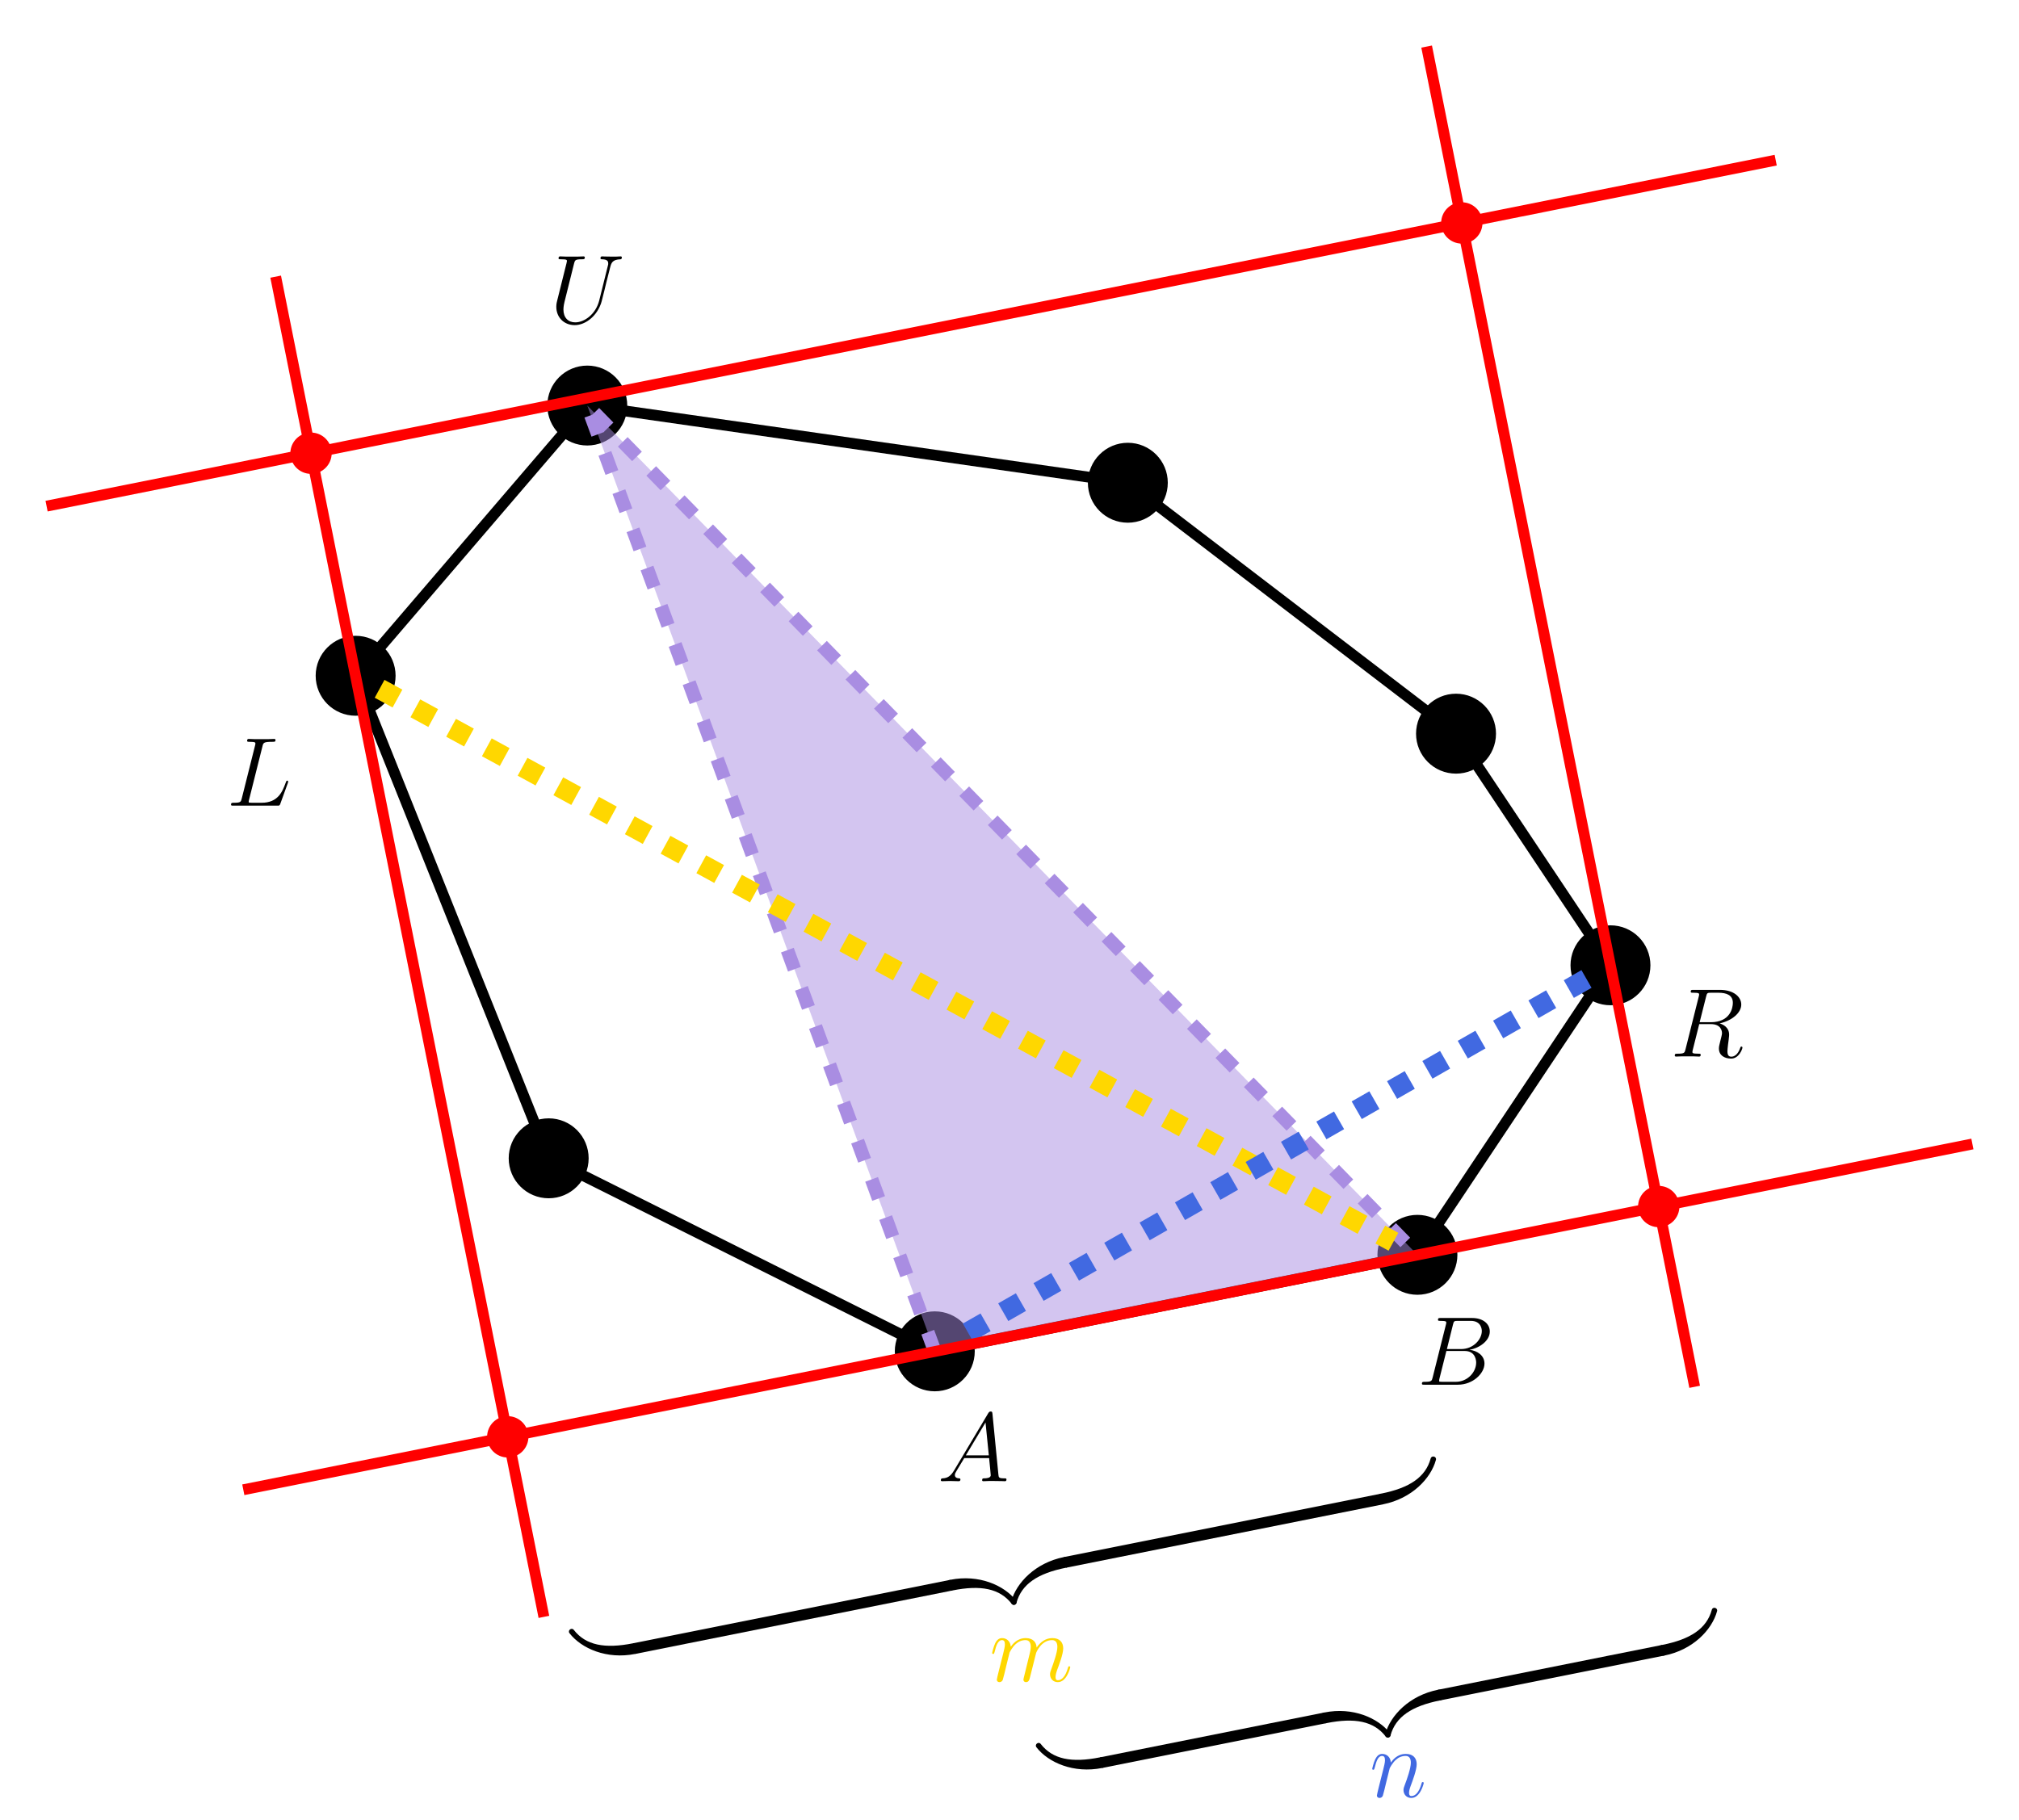
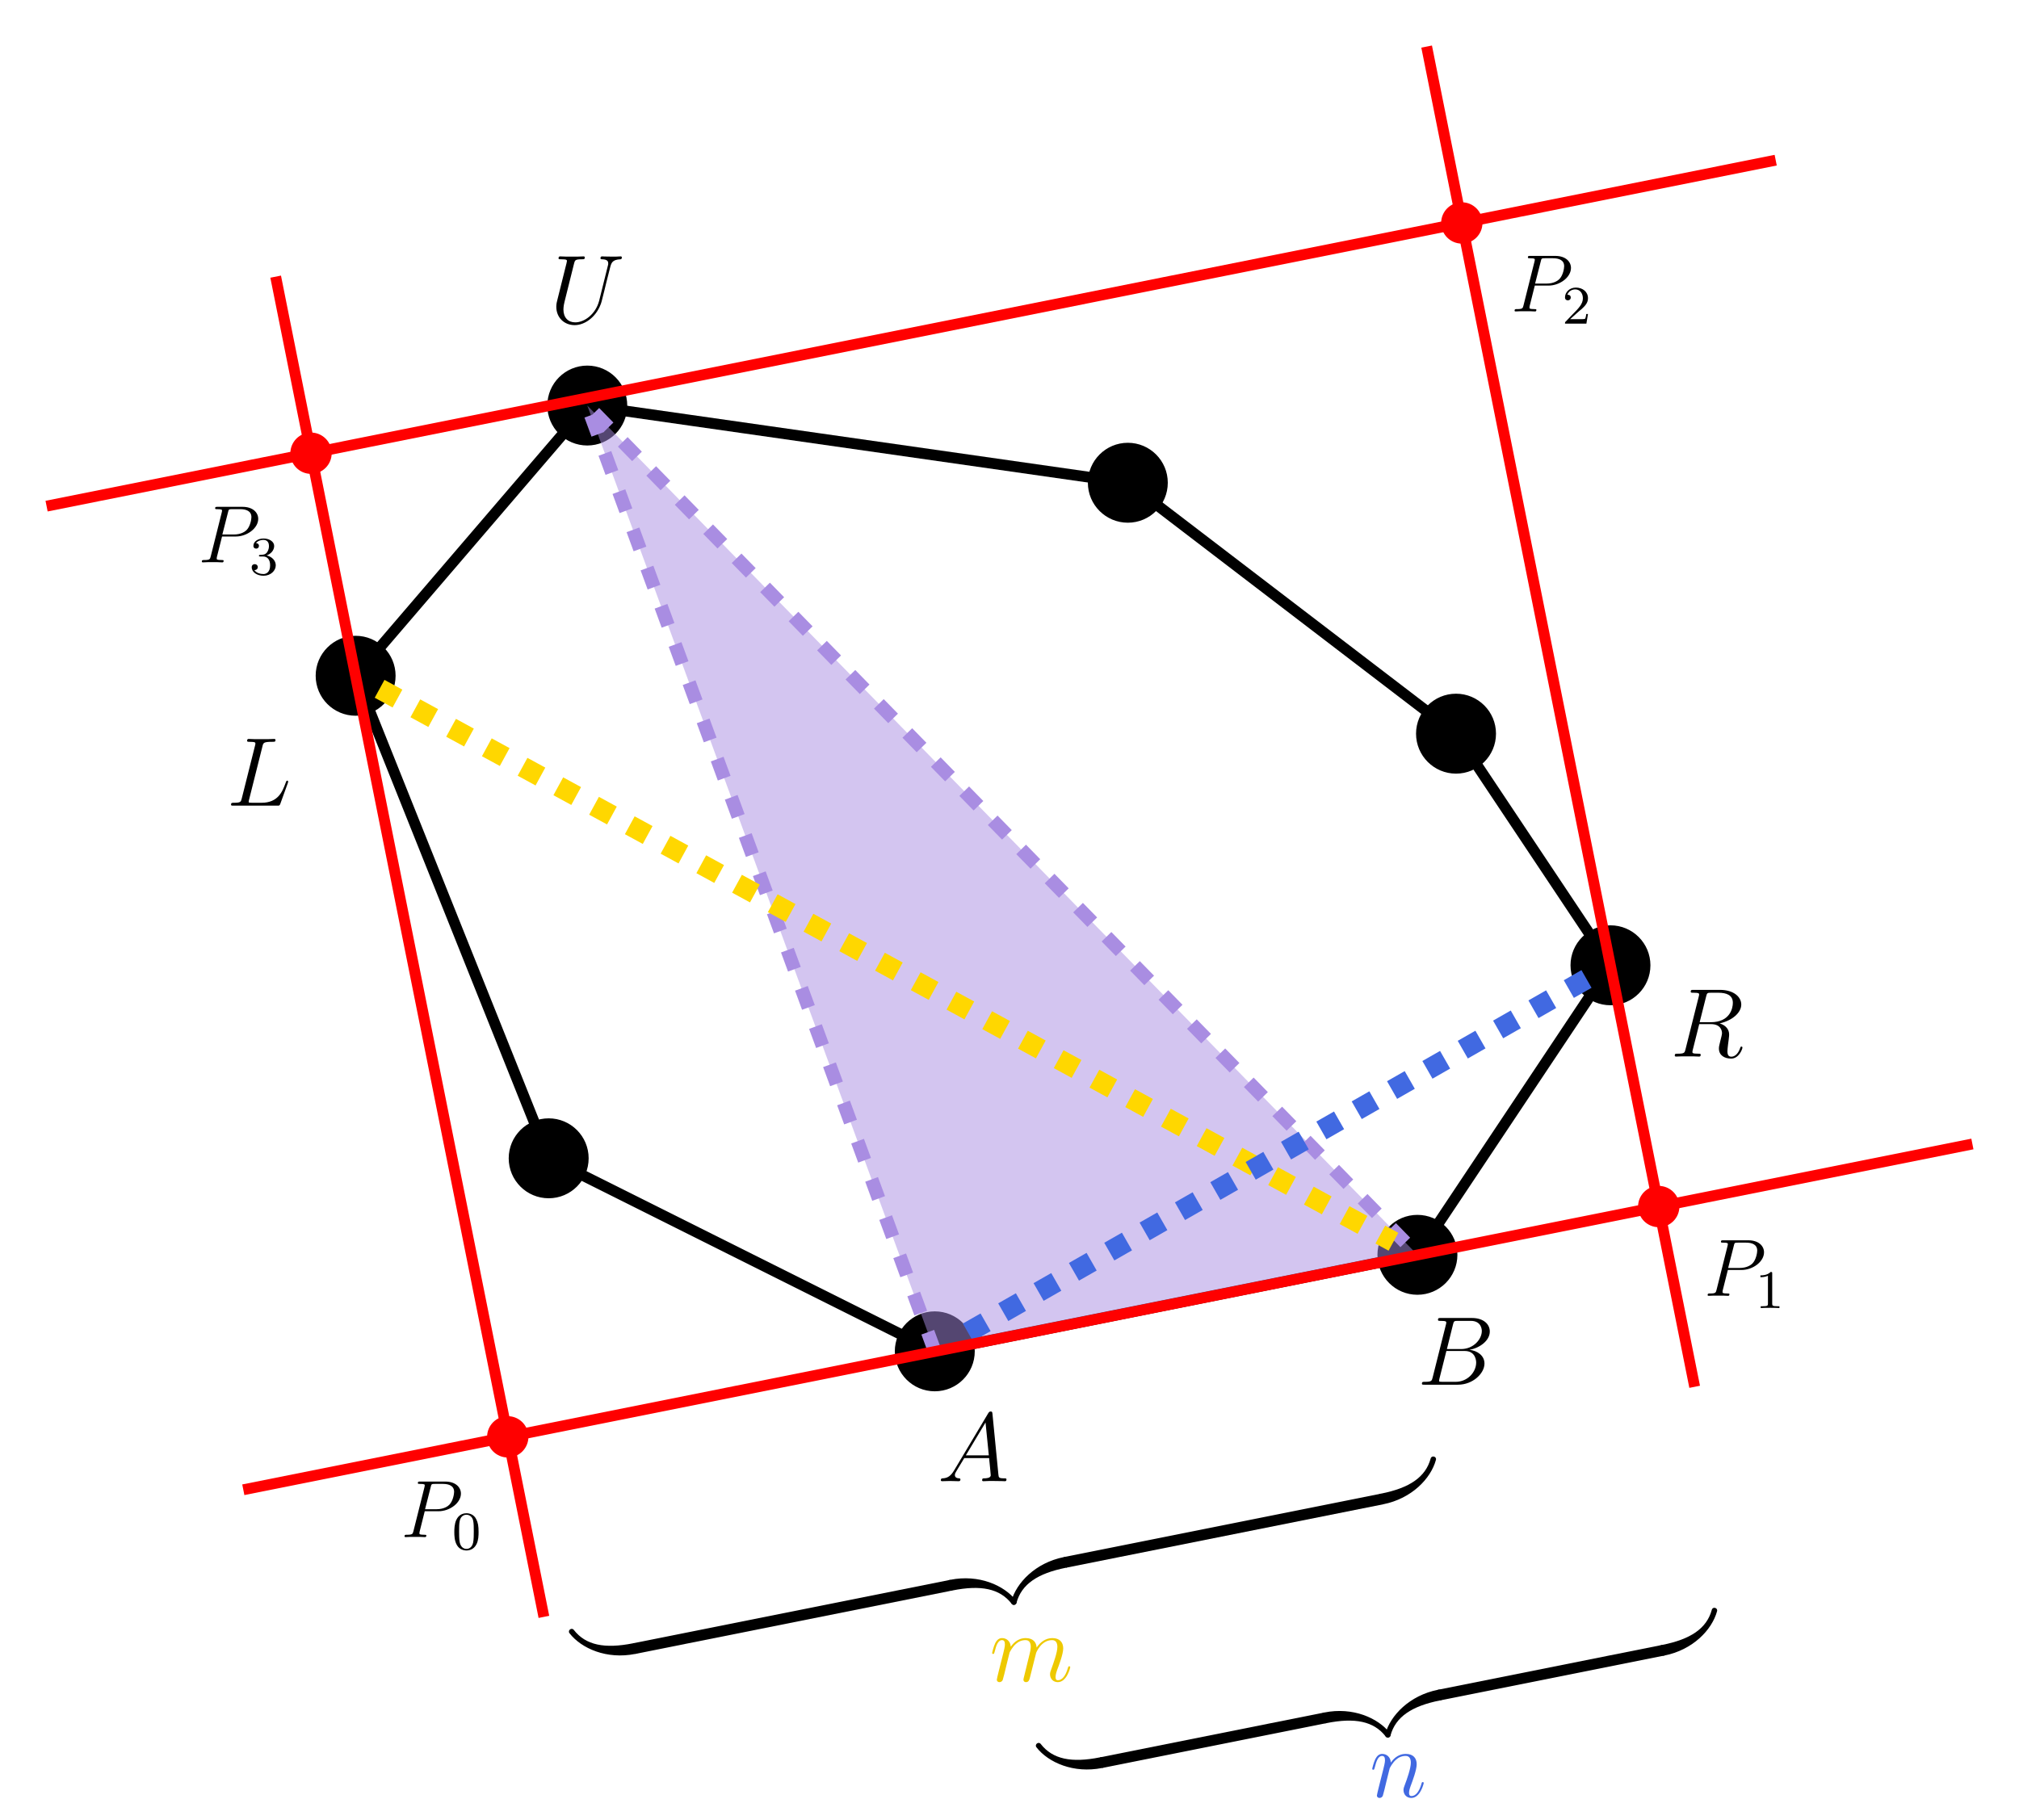
<svg xmlns="http://www.w3.org/2000/svg" xmlns:xlink="http://www.w3.org/1999/xlink" width="296.46pt" height="267.23pt" viewBox="0 0 296.46 267.23" version="1.1">
  <defs>
    <g>
      <symbol overflow="visible" id="glyph0-0">
        <path style="stroke:none;" d="" />
      </symbol>
      <symbol overflow="visible" id="glyph0-1">
        <path style="stroke:none;" d="M 2.438 -1.594 C 1.938 -0.75 1.453 -0.453 0.766 -0.422 C 0.609 -0.406 0.484 -0.406 0.484 -0.141 C 0.484 -0.062 0.562 0 0.656 0 C 0.922 0 1.562 -0.031 1.828 -0.031 C 2.234 -0.031 2.703 0 3.094 0 C 3.188 0 3.359 0 3.359 -0.266 C 3.359 -0.406 3.234 -0.422 3.156 -0.422 C 2.828 -0.438 2.547 -0.562 2.547 -0.906 C 2.547 -1.109 2.641 -1.266 2.828 -1.578 L 3.922 -3.391 L 7.578 -3.391 C 7.594 -3.25 7.594 -3.141 7.609 -3.016 C 7.641 -2.641 7.812 -1.141 7.812 -0.875 C 7.812 -0.438 7.078 -0.422 6.859 -0.422 C 6.703 -0.422 6.547 -0.422 6.547 -0.156 C 6.547 0 6.672 0 6.75 0 C 7 0 7.281 -0.031 7.531 -0.031 L 8.344 -0.031 C 9.219 -0.031 9.859 0 9.875 0 C 9.969 0 10.125 0 10.125 -0.266 C 10.125 -0.422 10 -0.422 9.781 -0.422 C 9 -0.422 8.984 -0.547 8.938 -0.969 L 8.062 -9.922 C 8.031 -10.219 7.969 -10.234 7.812 -10.234 C 7.672 -10.234 7.594 -10.219 7.453 -10 Z M 4.156 -3.797 L 7.047 -8.625 L 7.531 -3.797 Z M 4.156 -3.797 " />
      </symbol>
      <symbol overflow="visible" id="glyph0-2">
        <path style="stroke:none;" d="M 5.25 -8.828 C 5.375 -9.359 5.438 -9.375 6 -9.375 L 7.859 -9.375 C 9.484 -9.375 9.484 -8 9.484 -7.875 C 9.484 -6.719 8.312 -5.234 6.422 -5.234 L 4.359 -5.234 Z M 7.672 -5.125 C 9.234 -5.406 10.656 -6.5 10.656 -7.812 C 10.656 -8.938 9.672 -9.797 8.047 -9.797 L 3.438 -9.797 C 3.172 -9.797 3.047 -9.797 3.047 -9.531 C 3.047 -9.375 3.172 -9.375 3.391 -9.375 C 4.266 -9.375 4.266 -9.266 4.266 -9.109 C 4.266 -9.078 4.266 -9 4.203 -8.781 L 2.266 -1.062 C 2.141 -0.562 2.109 -0.422 1.109 -0.422 C 0.828 -0.422 0.688 -0.422 0.688 -0.156 C 0.688 0 0.781 0 1.062 0 L 5.984 0 C 8.172 0 9.875 -1.656 9.875 -3.109 C 9.875 -4.281 8.828 -5 7.672 -5.125 Z M 5.641 -0.422 L 3.703 -0.422 C 3.5 -0.422 3.469 -0.422 3.391 -0.438 C 3.234 -0.438 3.219 -0.469 3.219 -0.594 C 3.219 -0.688 3.234 -0.781 3.266 -0.906 L 4.281 -4.953 L 6.969 -4.953 C 8.656 -4.953 8.656 -3.375 8.656 -3.25 C 8.656 -1.875 7.422 -0.422 5.641 -0.422 Z M 5.641 -0.422 " />
      </symbol>
      <symbol overflow="visible" id="glyph0-3">
        <path style="stroke:none;" d="M 5.281 -8.828 C 5.406 -9.359 5.469 -9.375 6.031 -9.375 L 7.062 -9.375 C 8.297 -9.375 9.203 -9.016 9.203 -7.891 C 9.203 -7.156 8.828 -5.047 5.953 -5.047 L 4.328 -5.047 Z M 7.266 -4.875 C 9.047 -5.266 10.438 -6.406 10.438 -7.641 C 10.438 -8.766 9.312 -9.797 7.312 -9.797 L 3.422 -9.797 C 3.141 -9.797 3.016 -9.797 3.016 -9.531 C 3.016 -9.375 3.109 -9.375 3.391 -9.375 C 4.25 -9.375 4.25 -9.266 4.25 -9.109 C 4.25 -9.078 4.25 -9 4.188 -8.781 L 2.25 -1.062 C 2.125 -0.562 2.094 -0.422 1.109 -0.422 C 0.781 -0.422 0.672 -0.422 0.672 -0.141 C 0.672 0 0.828 0 0.875 0 C 1.141 0 1.438 -0.031 1.703 -0.031 L 3.406 -0.031 C 3.656 -0.031 3.953 0 4.219 0 C 4.328 0 4.484 0 4.484 -0.266 C 4.484 -0.422 4.359 -0.422 4.141 -0.422 C 3.266 -0.422 3.266 -0.531 3.266 -0.672 C 3.266 -0.688 3.266 -0.781 3.297 -0.906 L 4.266 -4.766 L 5.984 -4.766 C 7.344 -4.766 7.609 -3.906 7.609 -3.422 C 7.609 -3.219 7.453 -2.656 7.359 -2.281 C 7.203 -1.625 7.156 -1.469 7.156 -1.188 C 7.156 -0.172 7.984 0.297 8.953 0.297 C 10.109 0.297 10.609 -1.125 10.609 -1.312 C 10.609 -1.422 10.547 -1.469 10.453 -1.469 C 10.344 -1.469 10.312 -1.375 10.281 -1.266 C 9.938 -0.25 9.359 0.016 9 0.016 C 8.641 0.016 8.406 -0.141 8.406 -0.781 C 8.406 -1.141 8.578 -2.438 8.594 -2.516 C 8.656 -3.047 8.656 -3.094 8.656 -3.219 C 8.656 -4.266 7.812 -4.703 7.266 -4.875 Z M 7.266 -4.875 " />
      </symbol>
      <symbol overflow="visible" id="glyph0-4">
        <path style="stroke:none;" d="M 5.266 -8.688 C 5.391 -9.234 5.438 -9.375 6.703 -9.375 C 7.078 -9.375 7.188 -9.375 7.188 -9.656 C 7.188 -9.797 7.031 -9.797 6.969 -9.797 C 6.688 -9.797 6.359 -9.766 6.062 -9.766 L 4.141 -9.766 C 3.875 -9.766 3.562 -9.797 3.281 -9.797 C 3.172 -9.797 3.016 -9.797 3.016 -9.531 C 3.016 -9.375 3.141 -9.375 3.359 -9.375 C 4.234 -9.375 4.234 -9.266 4.234 -9.109 C 4.234 -9.078 4.234 -9 4.172 -8.781 L 2.234 -1.062 C 2.109 -0.562 2.078 -0.422 1.078 -0.422 C 0.797 -0.422 0.656 -0.422 0.656 -0.156 C 0.656 0 0.75 0 1.031 0 L 7.453 0 C 7.781 0 7.781 -0.016 7.891 -0.266 L 9 -3.328 C 9.016 -3.406 9.047 -3.484 9.047 -3.531 C 9.047 -3.609 8.984 -3.672 8.906 -3.672 C 8.891 -3.672 8.828 -3.672 8.797 -3.609 C 8.766 -3.594 8.766 -3.578 8.656 -3.297 C 8.188 -2.031 7.547 -0.422 5.125 -0.422 L 3.75 -0.422 C 3.547 -0.422 3.516 -0.422 3.422 -0.438 C 3.266 -0.438 3.25 -0.469 3.25 -0.594 C 3.25 -0.688 3.281 -0.781 3.312 -0.906 Z M 5.266 -8.688 " />
      </symbol>
      <symbol overflow="visible" id="glyph0-5">
        <path style="stroke:none;" d="M 7.266 -3.297 C 6.75 -1.297 5.094 -0.109 3.75 -0.109 C 2.719 -0.109 2.016 -0.797 2.016 -2 C 2.016 -2.047 2.016 -2.484 2.172 -3.109 L 3.578 -8.75 C 3.703 -9.234 3.734 -9.375 4.75 -9.375 C 5 -9.375 5.156 -9.375 5.156 -9.641 C 5.156 -9.797 5.016 -9.797 4.938 -9.797 C 4.672 -9.797 4.375 -9.766 4.109 -9.766 L 2.406 -9.766 C 2.141 -9.766 1.844 -9.797 1.562 -9.797 C 1.469 -9.797 1.297 -9.797 1.297 -9.531 C 1.297 -9.375 1.391 -9.375 1.656 -9.375 C 2.531 -9.375 2.531 -9.266 2.531 -9.109 C 2.531 -9.016 2.422 -8.609 2.359 -8.359 L 1.109 -3.344 C 1.062 -3.188 0.969 -2.797 0.969 -2.406 C 0.969 -0.828 2.109 0.297 3.672 0.297 C 5.125 0.297 6.734 -0.844 7.453 -2.672 C 7.562 -2.906 7.688 -3.406 7.781 -3.797 C 7.922 -4.312 8.219 -5.578 8.312 -5.953 L 8.859 -8.109 C 9.047 -8.844 9.172 -9.328 10.422 -9.375 C 10.547 -9.391 10.594 -9.516 10.594 -9.641 C 10.594 -9.797 10.469 -9.797 10.406 -9.797 C 10.219 -9.797 9.953 -9.766 9.75 -9.766 L 9.078 -9.766 C 8.188 -9.766 7.734 -9.797 7.719 -9.797 C 7.625 -9.797 7.453 -9.797 7.453 -9.531 C 7.453 -9.375 7.578 -9.375 7.672 -9.375 C 8.531 -9.359 8.594 -9.016 8.594 -8.766 C 8.594 -8.641 8.594 -8.594 8.531 -8.391 Z M 7.266 -3.297 " />
      </symbol>
      <symbol overflow="visible" id="glyph0-6">
        <path style="stroke:none;" d="M 2.953 -4.203 C 2.984 -4.281 3.344 -5 3.875 -5.469 C 4.25 -5.812 4.734 -6.031 5.297 -6.031 C 5.859 -6.031 6.062 -5.609 6.062 -5.031 C 6.062 -4.953 6.062 -4.656 5.891 -3.984 L 5.531 -2.516 C 5.422 -2.078 5.156 -1.016 5.125 -0.859 C 5.062 -0.641 4.984 -0.266 4.984 -0.219 C 4.984 -0.016 5.141 0.141 5.344 0.141 C 5.781 0.141 5.859 -0.188 5.984 -0.703 L 6.844 -4.125 C 6.875 -4.25 7.609 -6.031 9.188 -6.031 C 9.766 -6.031 9.969 -5.609 9.969 -5.031 C 9.969 -4.234 9.406 -2.672 9.094 -1.812 C 8.969 -1.469 8.891 -1.281 8.891 -1.016 C 8.891 -0.375 9.344 0.141 10.031 0.141 C 11.359 0.141 11.859 -1.969 11.859 -2.047 C 11.859 -2.125 11.812 -2.188 11.719 -2.188 C 11.594 -2.188 11.578 -2.141 11.5 -1.891 C 11.172 -0.75 10.641 -0.141 10.062 -0.141 C 9.922 -0.141 9.703 -0.156 9.703 -0.609 C 9.703 -0.984 9.875 -1.453 9.922 -1.609 C 10.188 -2.297 10.828 -3.984 10.828 -4.812 C 10.828 -5.688 10.328 -6.328 9.234 -6.328 C 8.281 -6.328 7.5 -5.781 6.922 -4.938 C 6.891 -5.703 6.406 -6.328 5.328 -6.328 C 4.062 -6.328 3.391 -5.422 3.125 -5.062 C 3.078 -5.875 2.5 -6.328 1.859 -6.328 C 1.453 -6.328 1.125 -6.125 0.844 -5.578 C 0.594 -5.062 0.391 -4.188 0.391 -4.125 C 0.391 -4.078 0.438 -4 0.547 -4 C 0.656 -4 0.672 -4.016 0.766 -4.344 C 0.969 -5.188 1.25 -6.031 1.828 -6.031 C 2.156 -6.031 2.266 -5.812 2.266 -5.375 C 2.266 -5.062 2.125 -4.5 2.016 -4.062 L 1.625 -2.516 C 1.562 -2.234 1.406 -1.594 1.328 -1.328 C 1.234 -0.969 1.078 -0.281 1.078 -0.219 C 1.078 -0.016 1.234 0.141 1.453 0.141 C 1.625 0.141 1.828 0.062 1.938 -0.156 C 1.969 -0.234 2.094 -0.734 2.172 -1.016 L 2.484 -2.312 Z M 2.953 -4.203 " />
      </symbol>
      <symbol overflow="visible" id="glyph0-7">
        <path style="stroke:none;" d="M 2.953 -4.203 C 2.984 -4.281 3.344 -5 3.875 -5.469 C 4.25 -5.812 4.734 -6.031 5.297 -6.031 C 5.859 -6.031 6.062 -5.609 6.062 -5.031 C 6.062 -4.219 5.484 -2.578 5.188 -1.812 C 5.062 -1.469 4.984 -1.281 4.984 -1.016 C 4.984 -0.375 5.438 0.141 6.125 0.141 C 7.453 0.141 7.953 -1.969 7.953 -2.047 C 7.953 -2.125 7.906 -2.188 7.812 -2.188 C 7.688 -2.188 7.672 -2.141 7.609 -1.891 C 7.266 -0.719 6.734 -0.141 6.172 -0.141 C 6.031 -0.141 5.797 -0.156 5.797 -0.609 C 5.797 -0.969 5.953 -1.406 6.031 -1.609 C 6.328 -2.391 6.922 -4 6.922 -4.812 C 6.922 -5.688 6.422 -6.328 5.328 -6.328 C 4.062 -6.328 3.391 -5.422 3.125 -5.062 C 3.078 -5.875 2.5 -6.328 1.859 -6.328 C 1.406 -6.328 1.094 -6.047 0.844 -5.562 C 0.594 -5.047 0.391 -4.188 0.391 -4.125 C 0.391 -4.078 0.438 -4 0.547 -4 C 0.656 -4 0.672 -4.016 0.766 -4.344 C 0.984 -5.219 1.25 -6.031 1.828 -6.031 C 2.156 -6.031 2.266 -5.812 2.266 -5.375 C 2.266 -5.062 2.125 -4.5 2.016 -4.062 L 1.625 -2.516 C 1.562 -2.234 1.406 -1.594 1.328 -1.328 C 1.234 -0.969 1.078 -0.281 1.078 -0.219 C 1.078 -0.016 1.234 0.141 1.453 0.141 C 1.625 0.141 1.828 0.062 1.938 -0.156 C 1.969 -0.234 2.094 -0.734 2.172 -1.016 L 2.484 -2.312 Z M 2.953 -4.203 " />
+       </symbol>
+       <symbol overflow="visible" id="glyph1-0">
+         <path style="stroke:none;" d="" />
+       </symbol>
+       <symbol overflow="visible" id="glyph1-1">
+         <path style="stroke:none;" d="M 3.531 -3.797 L 5.547 -3.797 C 7.203 -3.797 8.844 -5.016 8.844 -6.391 C 8.844 -7.312 8.062 -8.156 6.547 -8.156 L 2.859 -8.156 C 2.625 -8.156 2.516 -8.156 2.516 -7.938 C 2.516 -7.812 2.625 -7.812 2.812 -7.812 C 3.531 -7.812 3.531 -7.719 3.531 -7.594 C 3.531 -7.562 3.531 -7.5 3.484 -7.312 L 1.875 -0.891 C 1.766 -0.469 1.75 -0.344 0.906 -0.344 C 0.688 -0.344 0.562 -0.344 0.562 -0.125 C 0.562 0 0.672 0 0.734 0 C 0.969 0 1.203 -0.031 1.438 -0.031 L 2.828 -0.031 C 3.062 -0.031 3.312 0 3.531 0 C 3.641 0 3.766 0 3.766 -0.234 C 3.766 -0.344 3.656 -0.344 3.484 -0.344 C 2.766 -0.344 2.75 -0.438 2.75 -0.547 C 2.75 -0.609 2.766 -0.688 2.766 -0.75 Z M 4.406 -7.344 C 4.5 -7.797 4.547 -7.812 5.016 -7.812 L 6.203 -7.812 C 7.094 -7.812 7.844 -7.531 7.844 -6.641 C 7.844 -6.328 7.688 -5.312 7.141 -4.75 C 6.938 -4.547 6.359 -4.094 5.266 -4.094 L 3.578 -4.094 Z M 4.406 -7.344 " />
+       </symbol>
+       <symbol overflow="visible" id="glyph2-0">
+         <path style="stroke:none;" d="" />
+       </symbol>
+       <symbol overflow="visible" id="glyph2-1">
+         <path style="stroke:none;" d="M 3.891 -2.547 C 3.891 -3.391 3.812 -3.906 3.547 -4.422 C 3.203 -5.125 2.547 -5.297 2.109 -5.297 C 1.109 -5.297 0.734 -4.547 0.625 -4.328 C 0.344 -3.75 0.328 -2.953 0.328 -2.547 C 0.328 -2.016 0.344 -1.219 0.734 -0.578 C 1.094 0.016 1.688 0.172 2.109 0.172 C 2.5 0.172 3.172 0.047 3.578 -0.734 C 3.875 -1.312 3.891 -2.031 3.891 -2.547 Z M 2.109 -0.062 C 1.844 -0.062 1.297 -0.188 1.125 -1.016 C 1.031 -1.469 1.031 -2.219 1.031 -2.641 C 1.031 -3.188 1.031 -3.75 1.125 -4.188 C 1.297 -5 1.906 -5.078 2.109 -5.078 C 2.375 -5.078 2.938 -4.938 3.094 -4.219 C 3.188 -3.781 3.188 -3.172 3.188 -2.641 C 3.188 -2.172 3.188 -1.453 3.094 -1 C 2.922 -0.172 2.375 -0.062 2.109 -0.062 Z M 2.109 -0.062 " />
+       </symbol>
+       <symbol overflow="visible" id="glyph2-2">
+         <path style="stroke:none;" d="M 2.5 -5.078 C 2.5 -5.297 2.484 -5.297 2.266 -5.297 C 1.938 -4.984 1.516 -4.797 0.766 -4.797 L 0.766 -4.531 C 0.984 -4.531 1.406 -4.531 1.875 -4.734 L 1.875 -0.656 C 1.875 -0.359 1.844 -0.266 1.094 -0.266 L 0.812 -0.266 L 0.812 0 C 1.141 -0.031 1.828 -0.031 2.188 -0.031 C 2.547 -0.031 3.234 -0.031 3.562 0 L 3.562 -0.266 L 3.281 -0.266 C 2.531 -0.266 2.5 -0.359 2.5 -0.656 Z M 2.5 -5.078 " />
+       </symbol>
+       <symbol overflow="visible" id="glyph2-3">
+         <path style="stroke:none;" d="M 2.25 -1.625 C 2.375 -1.75 2.703 -2.016 2.844 -2.125 C 3.328 -2.578 3.797 -3.016 3.797 -3.734 C 3.797 -4.688 3 -5.297 2.016 -5.297 C 1.047 -5.297 0.422 -4.578 0.422 -3.859 C 0.422 -3.469 0.734 -3.422 0.844 -3.422 C 1.016 -3.422 1.266 -3.531 1.266 -3.844 C 1.266 -4.25 0.859 -4.25 0.766 -4.25 C 1 -4.844 1.531 -5.031 1.922 -5.031 C 2.656 -5.031 3.047 -4.406 3.047 -3.734 C 3.047 -2.906 2.469 -2.297 1.516 -1.344 L 0.516 -0.297 C 0.422 -0.219 0.422 -0.203 0.422 0 L 3.562 0 L 3.797 -1.422 L 3.547 -1.422 C 3.531 -1.266 3.469 -0.875 3.375 -0.719 C 3.328 -0.656 2.719 -0.656 2.594 -0.656 L 1.172 -0.656 Z M 2.25 -1.625 " />
+       </symbol>
+       <symbol overflow="visible" id="glyph2-4">
+         <path style="stroke:none;" d="M 2.016 -2.656 C 2.641 -2.656 3.047 -2.203 3.047 -1.359 C 3.047 -0.359 2.484 -0.078 2.062 -0.078 C 1.625 -0.078 1.016 -0.234 0.734 -0.656 C 1.031 -0.656 1.234 -0.844 1.234 -1.094 C 1.234 -1.359 1.047 -1.531 0.781 -1.531 C 0.578 -1.531 0.344 -1.406 0.344 -1.078 C 0.344 -0.328 1.156 0.172 2.078 0.172 C 3.125 0.172 3.875 -0.562 3.875 -1.359 C 3.875 -2.031 3.344 -2.625 2.531 -2.812 C 3.156 -3.031 3.641 -3.562 3.641 -4.203 C 3.641 -4.844 2.922 -5.297 2.094 -5.297 C 1.234 -5.297 0.594 -4.844 0.594 -4.234 C 0.594 -3.938 0.781 -3.812 1 -3.812 C 1.25 -3.812 1.406 -3.984 1.406 -4.219 C 1.406 -4.516 1.141 -4.625 0.969 -4.625 C 1.312 -5.062 1.922 -5.094 2.062 -5.094 C 2.266 -5.094 2.875 -5.031 2.875 -4.203 C 2.875 -3.656 2.641 -3.312 2.531 -3.188 C 2.297 -2.938 2.109 -2.922 1.625 -2.891 C 1.469 -2.891 1.406 -2.875 1.406 -2.766 C 1.406 -2.656 1.484 -2.656 1.625 -2.656 Z M 2.016 -2.656 " />
      </symbol>
    </g>
    <clipPath id="clip1">
      <path d="M 139 229 L 218 229 L 218 267.23 L 139 267.23 Z M 139 229 " />
    </clipPath>
    <clipPath id="clip2">
      <path d="M 188 219 L 267 219 L 267 267.23 L 188 267.23 Z M 188 219 " />
    </clipPath>
    <clipPath id="clip3">
      <path d="M 0 0 L 296.461 0 L 296.461 260 L 0 260 Z M 0 0 " />
    </clipPath>
  </defs>
  <g id="surface1">
    <g style="fill:rgb(0%,0%,0%);fill-opacity:1;">
      <use xlink:href="#glyph0-1" x="137.663" y="217.533" />
    </g>
    <g style="fill:rgb(0%,0%,0%);fill-opacity:1;">
      <use xlink:href="#glyph0-2" x="208.098" y="203.36" />
    </g>
    <g style="fill:rgb(0%,0%,0%);fill-opacity:1;">
      <use xlink:href="#glyph0-3" x="245.241" y="155.17" />
    </g>
    <g style="fill:rgb(0%,0%,0%);fill-opacity:1;">
      <use xlink:href="#glyph0-4" x="33.267" y="118.319" />
    </g>
    <g style="fill:rgb(0%,0%,0%);fill-opacity:1;">
      <use xlink:href="#glyph0-5" x="80.715" y="47.452" />
    </g>
    <path style="fill-rule:nonzero;fill:rgb(0%,0%,0%);fill-opacity:1;stroke-width:0.399;stroke-linecap:butt;stroke-linejoin:miter;stroke:rgb(0%,0%,0%);stroke-opacity:1;stroke-miterlimit:10;" d="M 119.058 70.868 C 119.058 73.997 116.519 76.536 113.386 76.536 C 110.257 76.536 107.718 73.997 107.718 70.868 C 107.718 67.735 110.257 65.196 113.386 65.196 C 116.519 65.196 119.058 67.735 119.058 70.868 Z M 189.925 85.04 C 189.925 88.173 187.386 90.708 184.253 90.708 C 181.124 90.708 178.585 88.173 178.585 85.04 C 178.585 81.911 181.124 79.372 184.253 79.372 C 187.386 79.372 189.925 81.911 189.925 85.04 Z M 195.593 161.575 C 195.593 164.708 193.054 167.247 189.925 167.247 C 186.792 167.247 184.253 164.708 184.253 161.575 C 184.253 158.446 186.792 155.907 189.925 155.907 C 193.054 155.907 195.593 158.446 195.593 161.575 Z M 147.401 198.427 C 147.401 201.559 144.866 204.098 141.733 204.098 C 138.605 204.098 136.065 201.559 136.065 198.427 C 136.065 195.298 138.605 192.759 141.733 192.759 C 144.866 192.759 147.401 195.298 147.401 198.427 Z M 68.03 209.766 C 68.03 212.899 65.495 215.434 62.362 215.434 C 59.233 215.434 56.694 212.899 56.694 209.766 C 56.694 206.634 59.233 204.098 62.362 204.098 C 65.495 204.098 68.03 206.634 68.03 209.766 Z M 62.362 99.216 C 62.362 102.345 59.823 104.884 56.694 104.884 C 53.562 104.884 51.023 102.345 51.023 99.216 C 51.023 96.083 53.562 93.544 56.694 93.544 C 59.823 93.544 62.362 96.083 62.362 99.216 Z M 34.015 170.083 C 34.015 173.212 31.48 175.751 28.347 175.751 C 25.214 175.751 22.679 173.212 22.679 170.083 C 22.679 166.95 25.214 164.411 28.347 164.411 C 31.48 164.411 34.015 166.95 34.015 170.083 Z M 218.269 127.559 C 218.269 130.692 215.733 133.231 212.601 133.231 C 209.472 133.231 206.933 130.692 206.933 127.559 C 206.933 124.43 209.472 121.891 212.601 121.891 C 215.733 121.891 218.269 124.43 218.269 127.559 Z M 218.269 127.559 " transform="matrix(1,0,0,-1,23.872,269.325)" />
    <path style="fill:none;stroke-width:1.594;stroke-linecap:butt;stroke-linejoin:miter;stroke:rgb(0%,0%,0%);stroke-opacity:1;stroke-miterlimit:10;" d="M 116.905 71.571 L 180.733 84.337 M 186.601 88.559 L 210.257 124.04 M 210.257 131.079 L 192.269 158.055 M 186.405 164.266 L 145.253 195.739 M 138.214 198.93 L 65.882 209.262 M 59.347 206.247 L 31.362 173.602 M 29.753 166.559 L 55.288 102.735 M 60.214 97.454 L 109.866 72.626 " transform="matrix(1,0,0,-1,23.872,269.325)" />
    <path style="fill-rule:nonzero;fill:rgb(100%,0%,0%);fill-opacity:1;stroke-width:0.399;stroke-linecap:butt;stroke-linejoin:miter;stroke:rgb(100%,0%,0%);stroke-opacity:1;stroke-miterlimit:10;" d="M 53.519 58.309 C 53.519 59.876 52.249 61.145 50.683 61.145 C 49.12 61.145 47.851 59.876 47.851 58.309 C 47.851 56.743 49.12 55.473 50.683 55.473 C 52.249 55.473 53.519 56.743 53.519 58.309 Z M 222.523 92.126 C 222.523 93.692 221.253 94.962 219.687 94.962 C 218.12 94.962 216.855 93.692 216.855 92.126 C 216.855 90.563 218.12 89.294 219.687 89.294 C 221.253 89.294 222.523 90.563 222.523 92.126 Z M 24.632 202.766 C 24.632 204.329 23.362 205.598 21.8 205.598 C 20.233 205.598 18.964 204.329 18.964 202.766 C 18.964 201.2 20.233 199.93 21.8 199.93 C 23.362 199.93 24.632 201.2 24.632 202.766 Z M 193.608 236.583 C 193.608 238.149 192.339 239.419 190.773 239.419 C 189.21 239.419 187.94 238.149 187.94 236.583 C 187.94 235.016 189.21 233.747 190.773 233.747 C 192.339 233.747 193.608 235.016 193.608 236.583 Z M 193.608 236.583 " transform="matrix(1,0,0,-1,23.872,269.325)" />
+     <g style="fill:rgb(0%,0%,0%);fill-opacity:1;">
+       <use xlink:href="#glyph1-1" x="58.836" y="225.741" />
+     </g>
+     <g style="fill:rgb(0%,0%,0%);fill-opacity:1;">
+       <use xlink:href="#glyph2-1" x="66.381" y="227.534" />
+     </g>
+     <g style="fill:rgb(0%,0%,0%);fill-opacity:1;">
+       <use xlink:href="#glyph1-1" x="250.177" y="190.308" />
+     </g>
+     <g style="fill:rgb(0%,0%,0%);fill-opacity:1;">
+       <use xlink:href="#glyph2-2" x="257.722" y="192.101" />
+     </g>
+     <g style="fill:rgb(0%,0%,0%);fill-opacity:1;">
+       <use xlink:href="#glyph1-1" x="221.83" y="45.739" />
+     </g>
+     <g style="fill:rgb(0%,0%,0%);fill-opacity:1;">
+       <use xlink:href="#glyph2-3" x="229.375" y="47.532" />
+     </g>
+     <g style="fill:rgb(0%,0%,0%);fill-opacity:1;">
+       <use xlink:href="#glyph1-1" x="29.072" y="82.59" />
+     </g>
+     <g style="fill:rgb(0%,0%,0%);fill-opacity:1;">
+       <use xlink:href="#glyph2-4" x="36.617" y="84.383" />
+     </g>
    <path style="fill-rule:nonzero;fill:rgb(66.1%,55.199%,88.799%);fill-opacity:0.5;stroke-width:1.993;stroke-linecap:butt;stroke-linejoin:miter;stroke:rgb(66.08%,55.199%,88.799%);stroke-opacity:1;stroke-dasharray:2.989,2.989;stroke-miterlimit:10;" d="M 113.386 70.868 L 62.362 209.766 L 184.253 85.04 " transform="matrix(1,0,0,-1,23.872,269.325)" />
    <path style="fill:none;stroke-width:2.989;stroke-linecap:butt;stroke-linejoin:miter;stroke:rgb(100%,84.399%,0%);stroke-opacity:1;stroke-dasharray:2.989,2.989;stroke-miterlimit:10;" d="M 31.866 168.165 L 180.733 86.958 " transform="matrix(1,0,0,-1,23.872,269.325)" />
    <path style="fill:none;stroke-width:2.989;stroke-linecap:butt;stroke-linejoin:miter;stroke:rgb(25.499%,40.999%,88.399%);stroke-opacity:1;stroke-dasharray:2.989,2.989;stroke-miterlimit:10;" d="M 209.081 125.552 L 116.905 72.88 " transform="matrix(1,0,0,-1,23.872,269.325)" />
    <path style=" stroke:none;fill-rule:nonzero;fill:rgb(0%,0%,0%);fill-opacity:1;" d="M 83.625 239.859 C 85.375 242.113 89.102 243.734 93.27 242.898 C 94.301 242.691 93.988 241.129 92.957 241.336 C 88.789 242.168 86.008 241.625 84.254 239.371 C 83.934 238.957 83.301 239.445 83.625 239.859 " />
    <path style=" stroke:none;fill-rule:nonzero;fill:rgb(0%,0%,0%);fill-opacity:1;" d="M 149.184 235.051 C 147.434 232.801 143.711 231.18 139.539 232.012 C 138.508 232.219 138.82 233.781 139.852 233.578 C 144.023 232.742 146.805 233.289 148.555 235.539 C 148.879 235.957 149.508 235.465 149.184 235.051 " />
    <path style="fill:none;stroke-width:1.594;stroke-linecap:butt;stroke-linejoin:miter;stroke:rgb(0%,0%,0%);stroke-opacity:1;stroke-miterlimit:10;" d="M 69.241 27.208 L 115.823 36.528 " transform="matrix(1,0,0,-1,23.872,269.325)" />
    <path style=" stroke:none;fill-rule:nonzero;fill:rgb(0%,0%,0%);fill-opacity:1;" d="M 149.254 235.398 C 150.004 232.648 152.359 231.074 156.527 230.238 C 157.562 230.031 157.25 228.469 156.215 228.676 C 152.047 229.512 149.234 232.438 148.484 235.191 C 148.348 235.699 149.113 235.906 149.254 235.398 " />
    <path style=" stroke:none;fill-rule:nonzero;fill:rgb(0%,0%,0%);fill-opacity:1;" d="M 210.074 214.191 C 209.324 216.945 206.969 218.52 202.801 219.355 C 201.77 219.559 202.082 221.125 203.113 220.918 C 207.281 220.082 210.094 217.156 210.844 214.402 C 210.984 213.895 210.215 213.688 210.074 214.191 " />
    <path style="fill:none;stroke-width:1.594;stroke-linecap:butt;stroke-linejoin:miter;stroke:rgb(0%,0%,0%);stroke-opacity:1;stroke-miterlimit:10;" d="M 132.499 39.868 L 179.085 49.188 " transform="matrix(1,0,0,-1,23.872,269.325)" />
-     <g style="fill:rgb(100%,84.399%,0%);fill-opacity:1;">
+     <g style="fill:rgb(93.199%,78.999%,0%);fill-opacity:1;">
      <use xlink:href="#glyph0-6" x="145.289" y="246.901" />
    </g>
    <path style=" stroke:none;fill-rule:nonzero;fill:rgb(0%,0%,0%);fill-opacity:1;" d="M 152.188 256.613 C 153.938 258.863 157.66 260.484 161.832 259.648 C 162.863 259.445 162.551 257.879 161.52 258.086 C 157.348 258.922 154.566 258.375 152.816 256.121 C 152.492 255.707 151.863 256.195 152.188 256.613 " />
    <path style=" stroke:none;fill-rule:nonzero;fill:rgb(0%,0%,0%);fill-opacity:1;" d="M 204.102 254.535 C 202.352 252.285 198.629 250.664 194.461 251.5 C 193.43 251.703 193.742 253.27 194.773 253.062 C 198.941 252.227 201.723 252.773 203.473 255.027 C 203.797 255.441 204.426 254.953 204.102 254.535 " />
    <g clip-path="url(#clip1)" clip-rule="nonzero">
      <path style="fill:none;stroke-width:1.594;stroke-linecap:butt;stroke-linejoin:miter;stroke:rgb(0%,0%,0%);stroke-opacity:1;stroke-miterlimit:10;" d="M 137.804 10.458 L 170.745 17.044 " transform="matrix(1,0,0,-1,23.872,269.325)" />
    </g>
    <path style=" stroke:none;fill-rule:nonzero;fill:rgb(0%,0%,0%);fill-opacity:1;" d="M 204.172 254.887 C 204.922 252.137 207.281 250.559 211.449 249.727 C 212.48 249.52 212.168 247.957 211.137 248.164 C 206.969 248.996 204.152 251.926 203.402 254.676 C 203.266 255.184 204.035 255.395 204.172 254.887 " />
    <path style=" stroke:none;fill-rule:nonzero;fill:rgb(0%,0%,0%);fill-opacity:1;" d="M 251.355 236.414 C 250.605 239.168 248.246 240.742 244.078 241.574 C 243.047 241.781 243.359 243.344 244.391 243.137 C 248.562 242.305 251.375 239.375 252.125 236.625 C 252.262 236.117 251.492 235.906 251.355 236.414 " />
    <g clip-path="url(#clip2)" clip-rule="nonzero">
      <path style="fill:none;stroke-width:1.594;stroke-linecap:butt;stroke-linejoin:miter;stroke:rgb(0%,0%,0%);stroke-opacity:1;stroke-miterlimit:10;" d="M 187.421 20.38 L 220.362 26.97 " transform="matrix(1,0,0,-1,23.872,269.325)" />
    </g>
    <g style="fill:rgb(25.499%,40.999%,88.399%);fill-opacity:1;">
      <use xlink:href="#glyph0-7" x="201.099" y="263.909" />
    </g>
    <g clip-path="url(#clip3)" clip-rule="nonzero">
      <path style="fill:none;stroke-width:1.594;stroke-linecap:butt;stroke-linejoin:miter;stroke:rgb(100%,0%,0%);stroke-opacity:1;stroke-miterlimit:10;" d="M 16.605 228.696 L 55.991 31.868 M 185.608 262.485 L 224.964 65.657 M -17.032 194.993 L 236.862 245.802 M 11.855 50.536 L 265.745 101.317 " transform="matrix(1,0,0,-1,23.872,269.325)" />
    </g>
  </g>
</svg>
